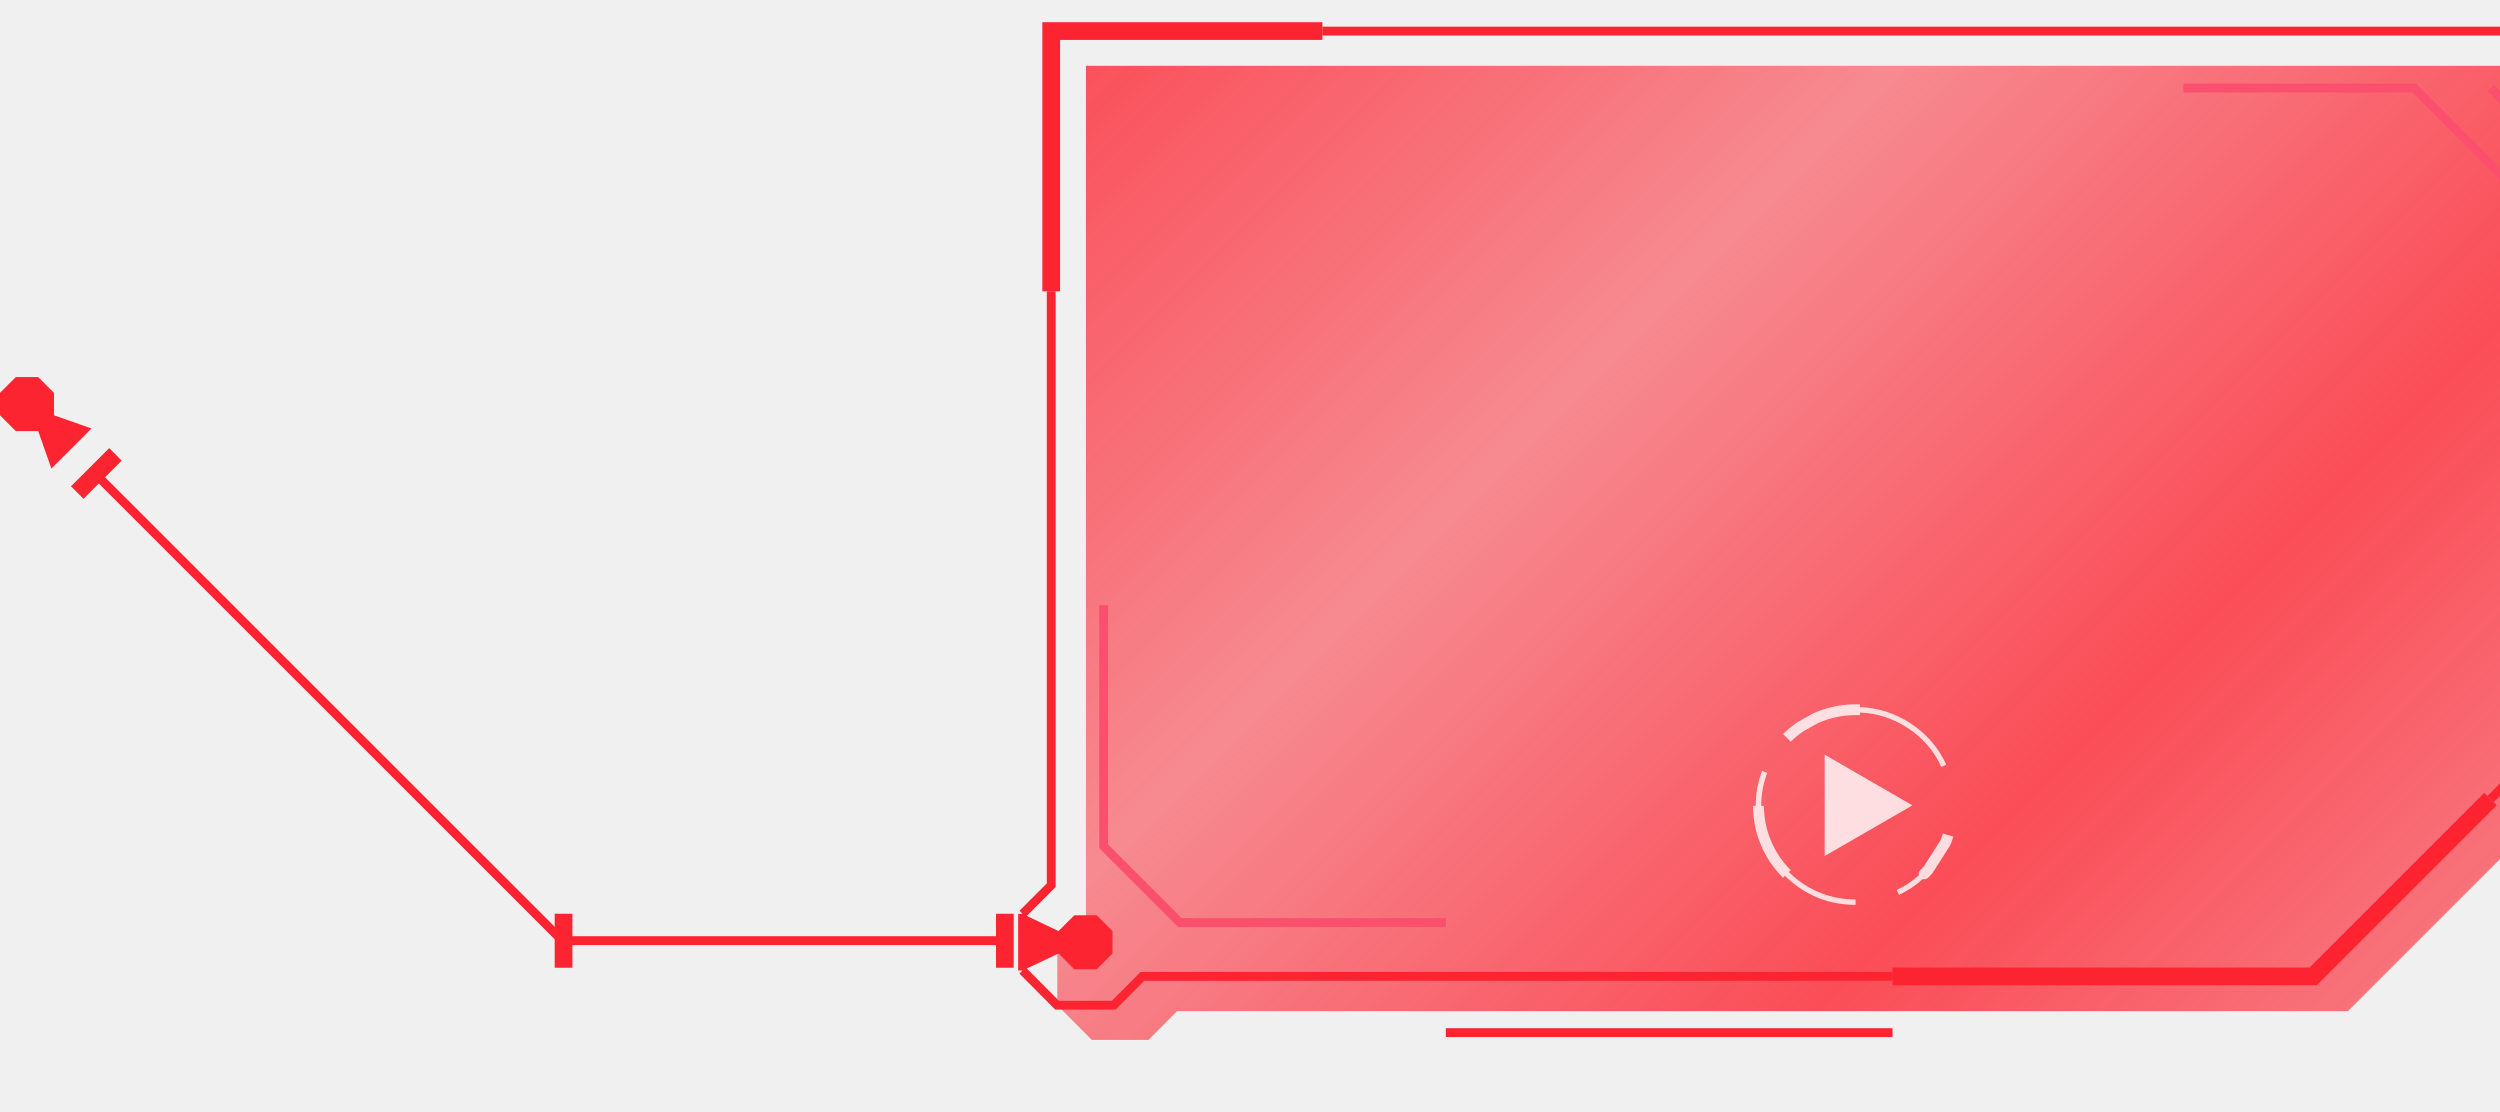
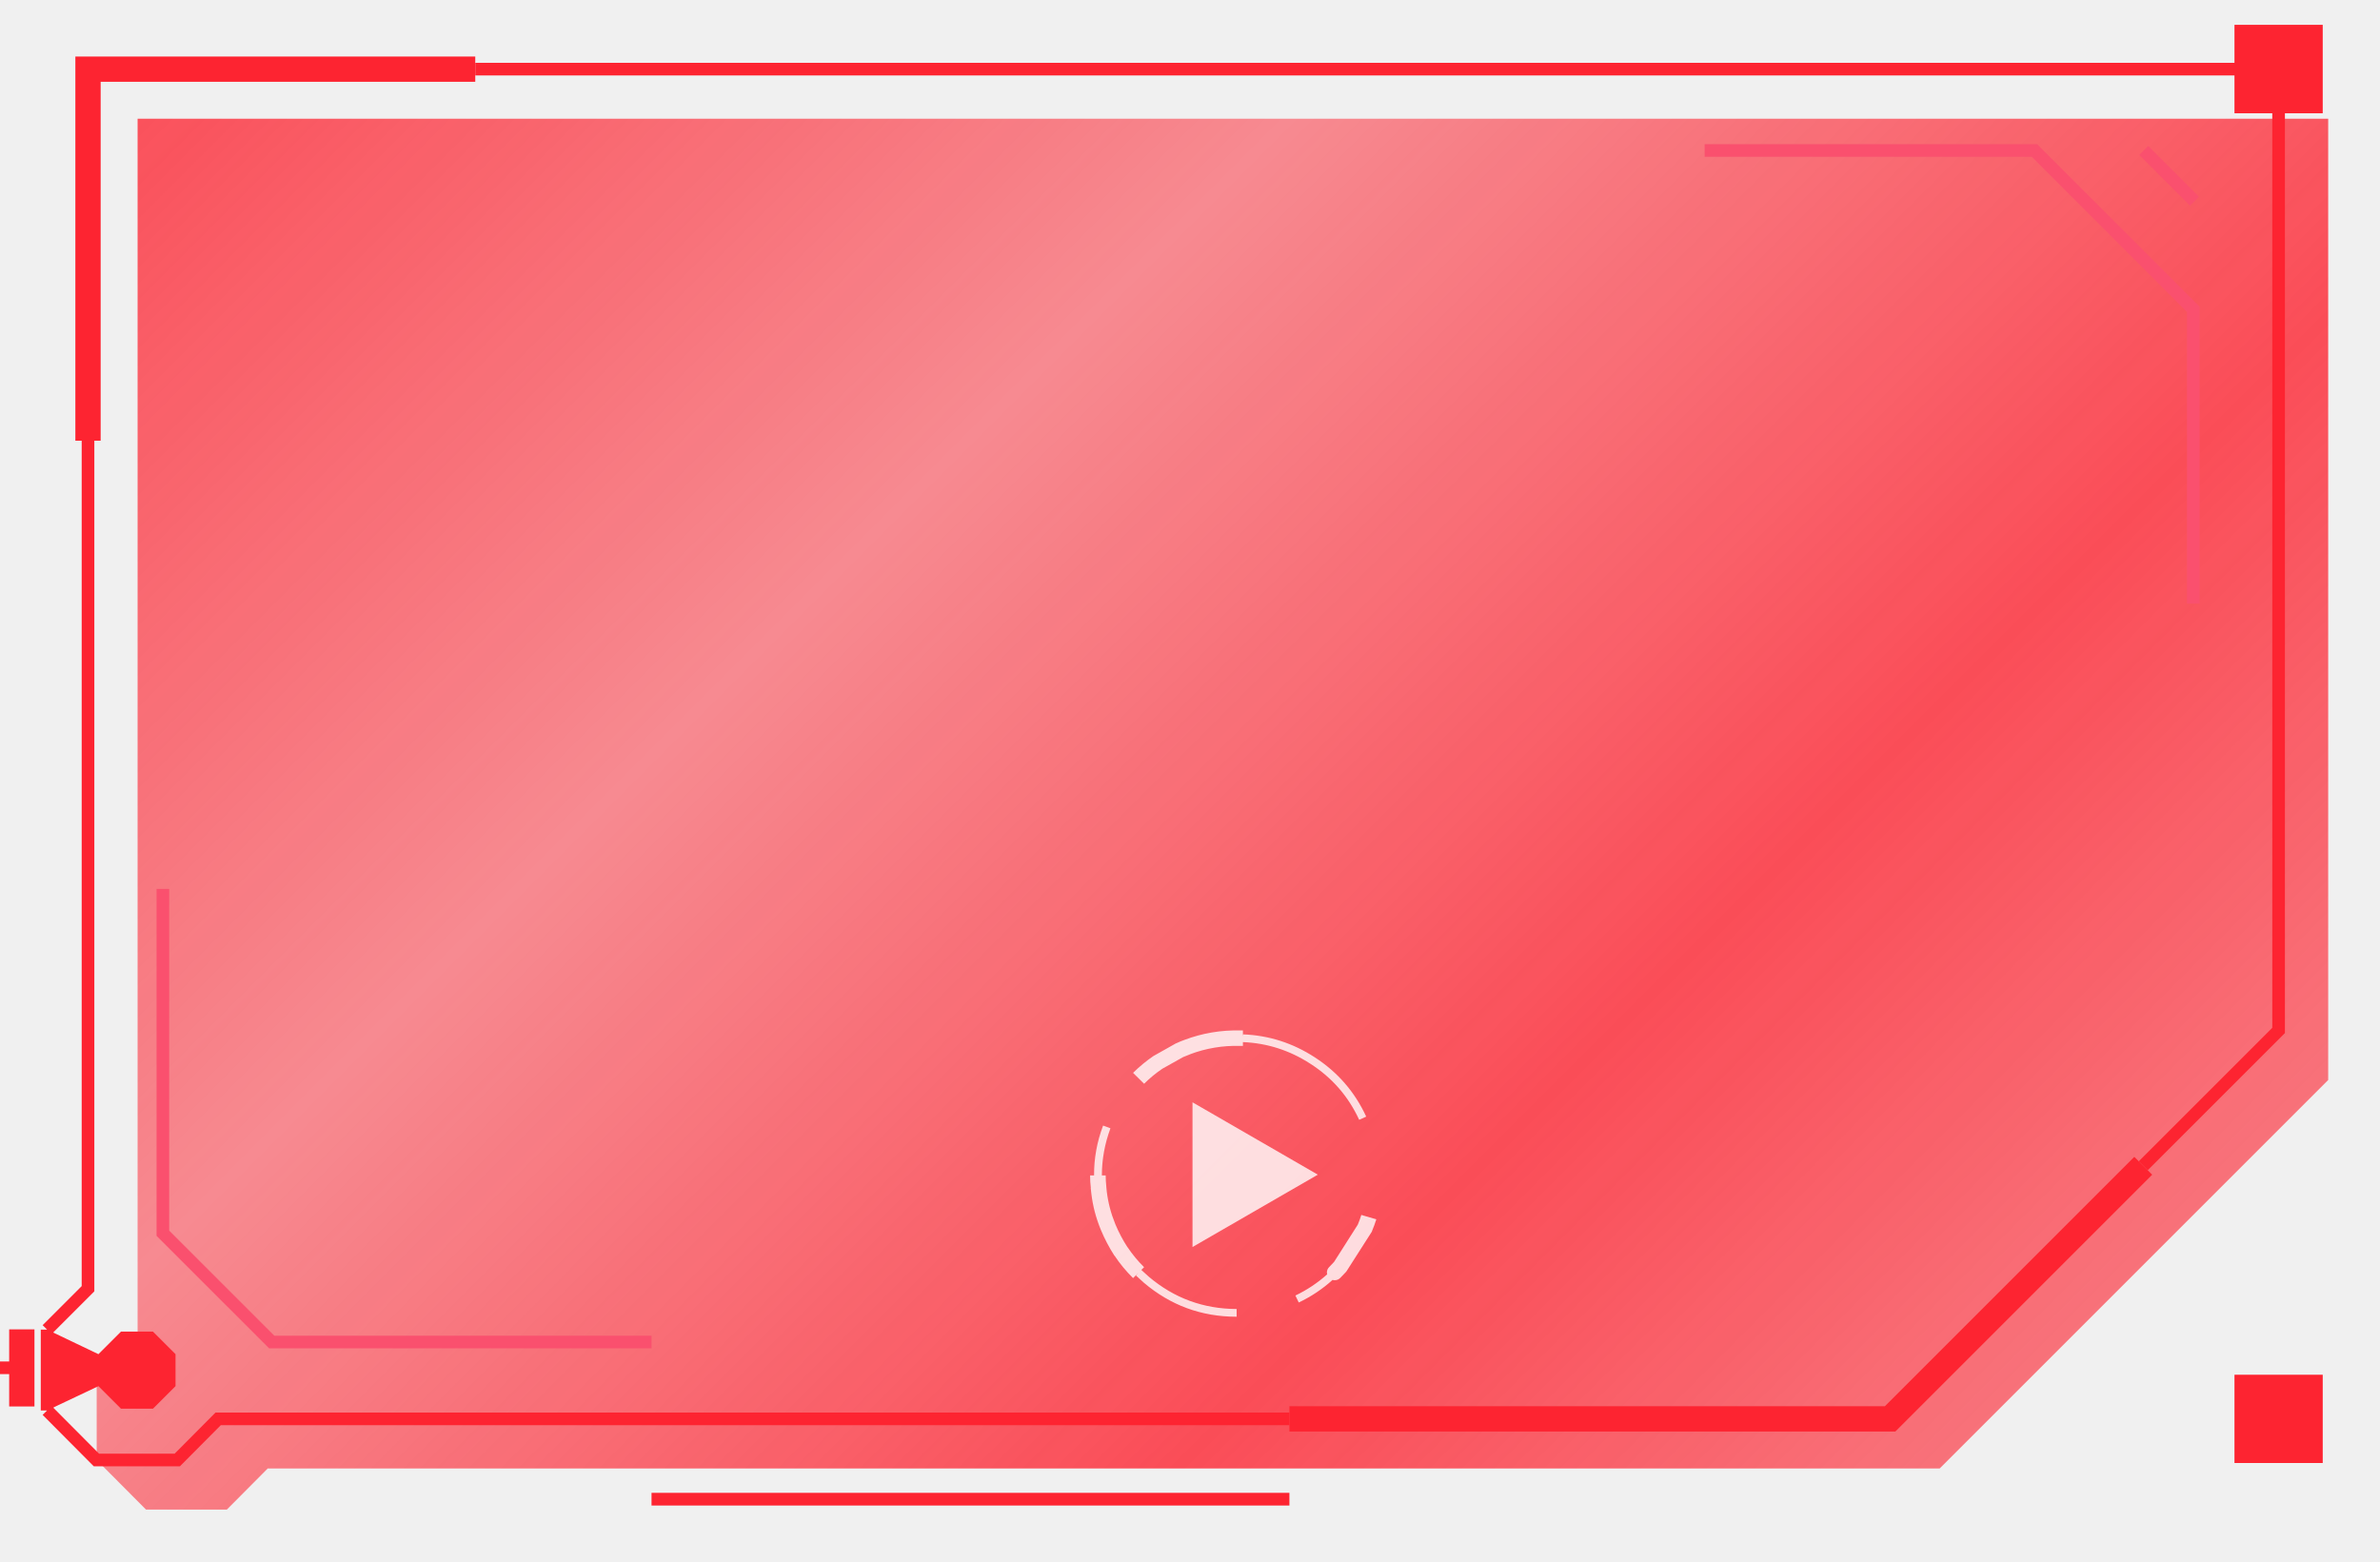
- <svg xmlns="http://www.w3.org/2000/svg" viewBox="0 0 720 320" width="720" height="320">
+ <svg xmlns="http://www.w3.org/2000/svg" viewBox="285 -5 480 315" width="480" height="315">
  <defs>
    <clipPath id="d1">
      <path d="M618.2 178.05L618.2 276.05L460.55 276.05L460.55 178.05L618.2 178.05" />
    </clipPath>
    <clipPath id="d2">
      <path d="M308.15 100.65L308.15 298.2L0 298.2L0 100.65L308.15 100.65" />
    </clipPath>
    <clipPath id="d3">
      <path d="M777.25 324.65L216.9 324.65L216.9 0L777.25 0L777.25 324.65" />
    </clipPath>
    <linearGradient id="g4" gradientUnits="userSpaceOnUse" x1="-819.2" y1="0" x2="819.2" y2="0" gradientTransform="matrix(0.0762 0.0762 -0.1211 0.1211 225.05 140.25)" spreadMethod="reflect">
      <stop offset="0" stop-color="#FD2431" stop-opacity="0.502" />
      <stop offset="1" stop-color="#FD2431" stop-opacity="0.8" />
    </linearGradient>
  </defs>
  <g data-layer="弹出框">
    <g clip-path="url(#d3)">
      <g transform="matrix(1 0 0 1 294.5 0)">
        <g transform="matrix(1 0 0 1 10 18.95)">
          <g fill-rule="nonzero">
            <path d="M450.05 0L450.05 193.9L371.7 272.25L34.5 272.25L26.25 280.55L9.95 280.55L0 270.55L0 254.25L8.25 246L8.25 0L450.05 0" fill="url(#g4)" />
          </g>
        </g>
        <g>
          <g fill-rule="nonzero">
            <path d="M441.15 8.95L441.15 0L458.95 0L458.95 17.85L450.05 17.85M441.15 8.95L450.05 8.95L450.05 17.85M450.05 17.85L450.05 8.95L441.15 8.95M441.15 290.1L441.15 272.3L458.95 272.3L458.95 290.1L441.15 290.1M450.05 17.85L441.15 17.85L441.15 8.95M0 263.2L10.35 268.15L14.9 263.6L21.35 263.6L25.9 268.15L25.9 274.6L21.35 279.15L14.9 279.15L10.35 274.6L0 279.5M0 279.5L0 263.2" fill="#FD2431" />
            <path d="M441.15 8.95L450.05 8.95L450.05 17.85M422.75 230.15L450.05 202.85L450.05 17.85M8.25 83.9L8.25 254.95L0 263.2M0 279.5L9.95 289.5L26.25 289.5L34.5 281.2L250.55 281.2M0 263.2L0 279.5M121.9 297.4L250.55 297.4M441.15 8.95L86.35 8.95" fill="none" stroke="#FD2431" stroke-width="2.55" stroke-linecap="none" stroke-linejoin="miter" stroke-miterlimit="10" />
            <path d="M250.55 281.2L371.7 281.2L422.75 230.15M86.35 8.95L8.25 8.95L8.25 83.9" fill="none" stroke="#FD2431" stroke-width="5.1" stroke-linecap="none" stroke-linejoin="miter" stroke-miterlimit="10" />
          </g>
        </g>
        <g transform="matrix(1 0 0 1 23.35 25.35)">
          <g fill-rule="nonzero">
            <path d="M409.5 91.4L409.5 32.05L377.45 0L310.95 0M399.5 0L409.75 10.25M0 148.95L0 218.4L21.95 240.35L98.55 240.35" fill="none" stroke="#FA506E" stroke-width="2.55" stroke-linecap="none" stroke-linejoin="miter" stroke-miterlimit="10" />
          </g>
        </g>
      </g>
    </g>
  </g>
  <g data-layer="弹出框指示线">
    <g clip-path="url(#d2)">
      <g transform="matrix(1 0 0 1 0 108.6)">
        <g fill-rule="nonzero">
          <path d="M162.3 154.55L162.3 162.3M289.4 162.3L289.4 154.55M162.3 162.3L162.3 170.1M289.4 162.3L289.4 170.1M22.25 33.25L27.55 27.95L33.25 22.25" fill="none" stroke="#FD2431" stroke-width="5.1" stroke-linecap="none" stroke-linejoin="miter" stroke-miterlimit="10" />
          <path d="M162.3 162.3L289.4 162.3M162.3 162.3L161.95 162.3L27.55 27.95" fill="none" stroke="#FD2431" stroke-width="2.55" stroke-linecap="none" stroke-linejoin="miter" stroke-miterlimit="10" />
          <path d="M11 0L15.55 4.55L15.55 11L26.35 14.8L14.8 26.35L11 15.55L4.55 15.55L0 11L0 4.55L4.55 0L11 0" fill="#FD2431" />
        </g>
      </g>
    </g>
  </g>
  <g data-layer="标记">
    <g clip-path="url(#d1)">
      <g transform="matrix(0.6415 0 0 0.6415 504.85 202.85)" opacity="0.801">
        <g fill-rule="nonzero">
          <path d="M32.2 22.6L71.6 45.35L32.2 68.1L32.2 22.6" fill="#FFFFFF" />
        </g>
        <g transform="matrix(0.9619 0 0 0.9526 0 0)">
          <g fill-rule="nonzero">
            <path d="M1.3 47.85Q1.25 39.45 4.25 31.4L6.65 32.3Q3.85 39.95 3.85 47.85L5.1 47.85Q5.1 49.7 5.3 51.55L5.3 51.65Q5.35 52.4 5.45 53.15Q6.1 58.65 8.25 63.95Q9.9 67.95 12.25 71.6L12.25 71.55Q14.55 75.05 17.65 78.15L16.75 79.05Q17.9 80.15 19.2 81.3Q31.6 91.9 47.9 91.95L47.9 94.5Q30.65 94.5 17.55 83.25L17.5 83.2Q16.2 82.05 15 80.9L15.85 79.95L14.05 81.75Q10.55 78.25 8 74.35L7.95 74.35Q5.4 70.35 3.55 65.9Q1.1 59.95 0.4 53.75Q0.25 52.8 0.2 51.95L0.25 52.05Q0 49.9 0 47.85L1.3 47.85M83.65 79.7Q82.75 80.7 81.75 81.7Q81 82.45 79.95 82.45Q79.55 82.45 79.25 82.35Q74.25 86.9 68.2 89.8L67.1 87.5Q72.8 84.75 77.5 80.5Q77.4 80.2 77.4 79.9Q77.4 78.85 78.15 78.1Q79 77.25 79.75 76.4L87.5 64.1Q88.15 62.55 88.65 60.9L93.55 62.35Q92.95 64.3 92.15 66.2L92.1 66.4L83.9 79.35Q83.8 79.55 83.65 79.7M90.25 28.45L87.95 29.5Q82.65 17.9 72 11Q61.85 4.35 49.95 3.85L49.95 5.1Q49.45 5.1 48.95 5.1L48.9 5.1Q40.5 4.9 32.7 7.85L32.75 7.85Q31.55 8.3 30.4 8.8L23.6 12.65Q20.45 14.8 17.65 17.6L14.05 14Q17.15 10.9 20.7 8.45L28 4.3Q28.1 4.25 28.25 4.2Q29.5 3.6 30.9 3.1Q39.6 -0.2 48.95 0L49 0Q49.5 0 49.95 0L49.95 1.75L50 1.8L50 1.3Q62.65 1.8 73.4 8.85Q84.65 16.2 90.25 28.45" fill="#FFFFFF" />
          </g>
        </g>
      </g>
    </g>
  </g>
  <g data-layer="文字2">
    <g transform="matrix(1 0 0 1 446.5 159.8)" opacity="0.898" />
  </g>
  <g data-layer="文字1">
    <g transform="matrix(1 0 0 1 368.35 92.85)" opacity="0.898">
      <g />
    </g>
  </g>
</svg>
